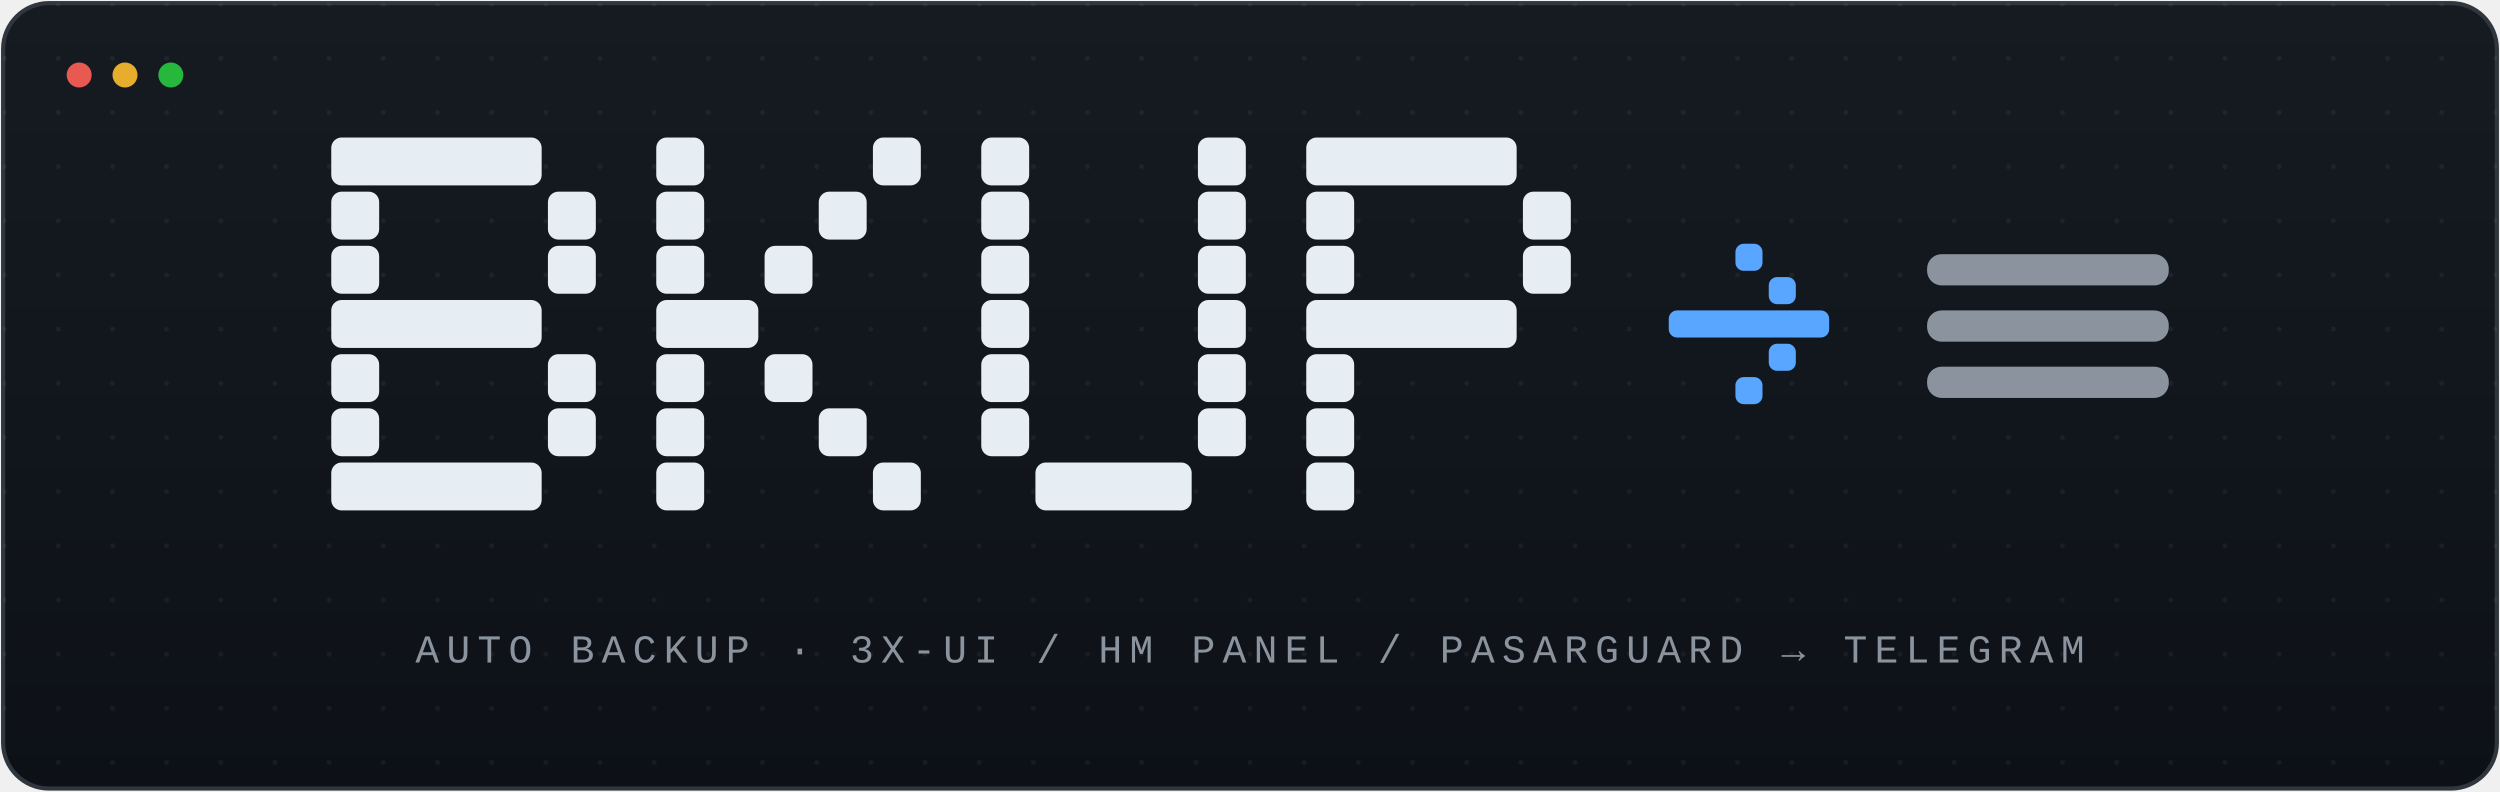
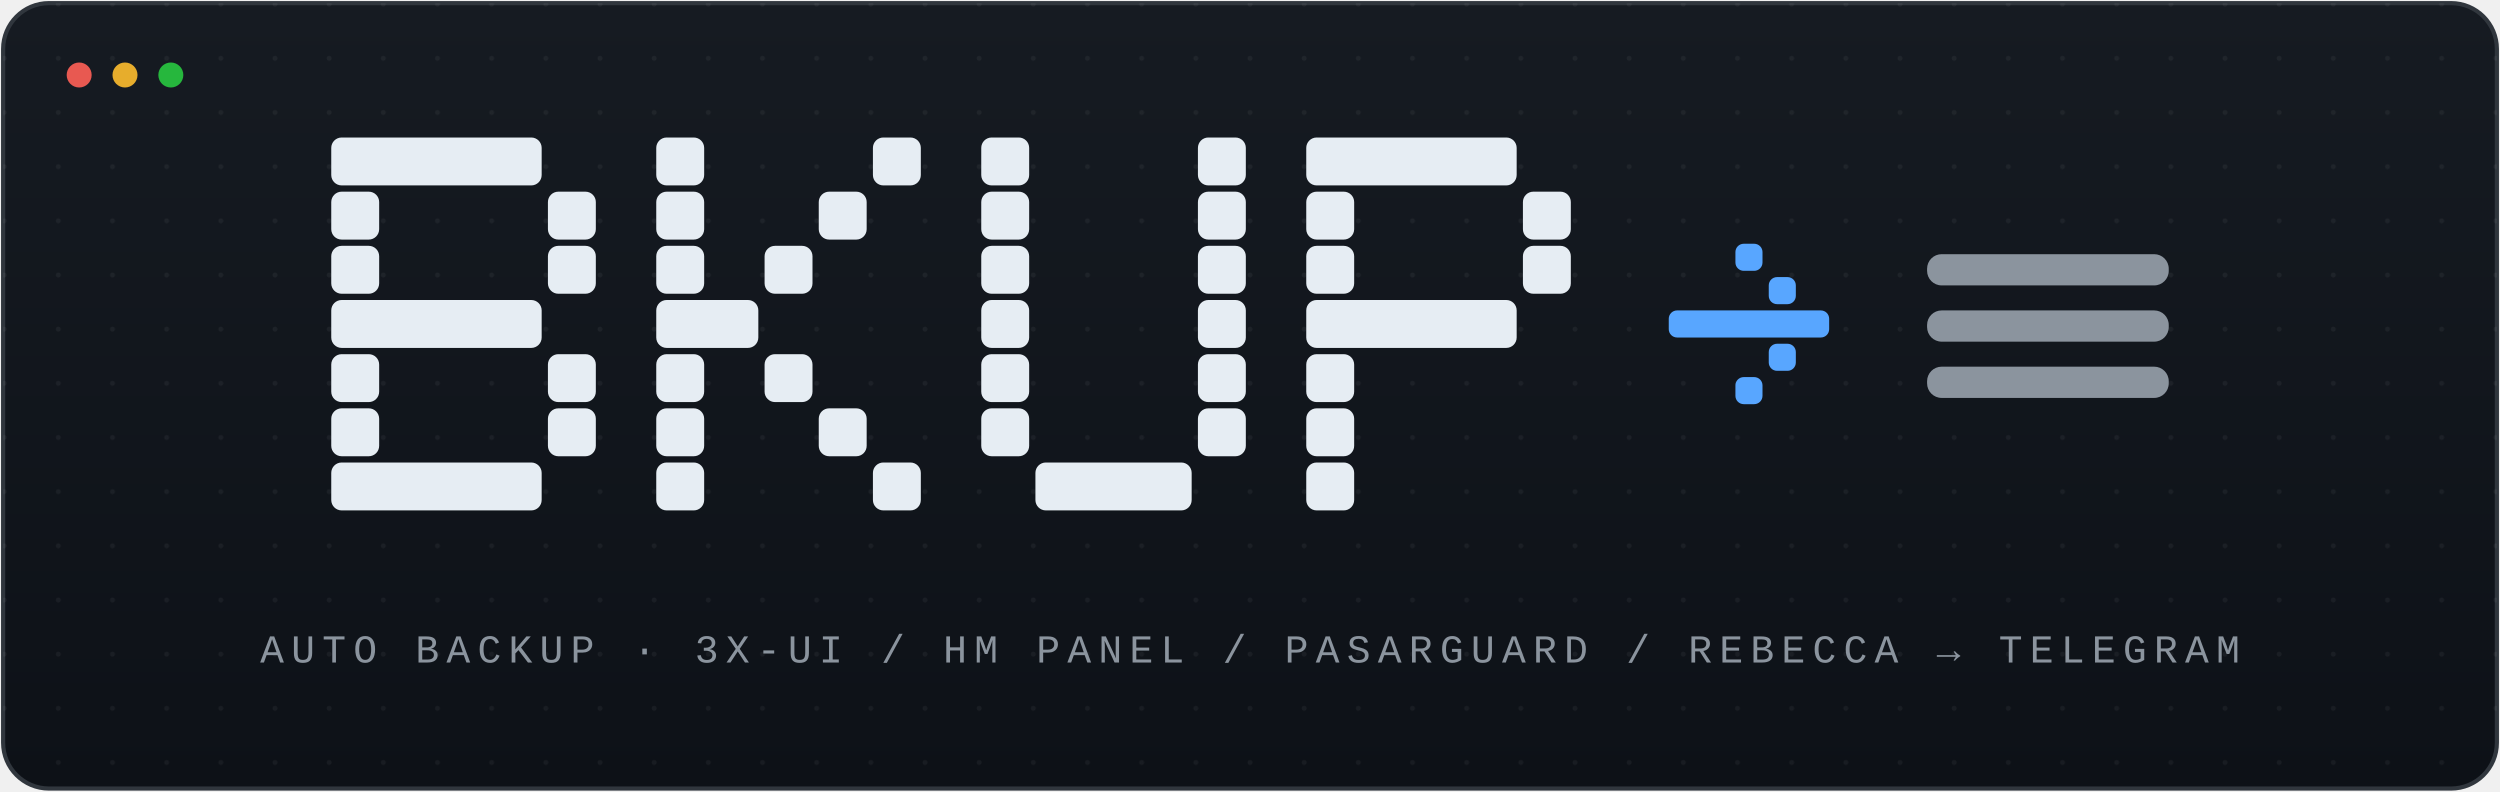
<svg xmlns="http://www.w3.org/2000/svg" width="1200" height="380" viewBox="0 0 1200 380" role="img" aria-label="bkup - automatic panel backups to Telegram">
  <defs>
    <linearGradient id="bg" x1="0" y1="0" x2="0" y2="1">
      <stop offset="0" stop-color="#161b22" />
      <stop offset="1" stop-color="#0d1117" />
    </linearGradient>
    <pattern id="dots" width="26" height="26" patternUnits="userSpaceOnUse">
      <circle cx="2" cy="2" r="1.2" fill="#ffffff" opacity="0.05" />
    </pattern>
  </defs>
  <rect x="1.5" y="1.5" width="1197" height="377" rx="22" fill="url(#bg)" stroke="#30363d" stroke-width="2" />
  <rect x="1.5" y="1.5" width="1197" height="377" rx="22" fill="url(#dots)" />
  <circle cx="38" cy="36" r="6" fill="#ff5f57" opacity="0.9" />
  <circle cx="60" cy="36" r="6" fill="#febc2e" opacity="0.9" />
  <circle cx="82" cy="36" r="6" fill="#28c840" opacity="0.9" />
  <rect x="159" y="66" width="101" height="23" rx="5" fill="#e6edf3" />
  <rect x="159" y="92" width="23" height="23" rx="5" fill="#e6edf3" />
  <rect x="263" y="92" width="23" height="23" rx="5" fill="#e6edf3" />
  <rect x="159" y="118" width="23" height="23" rx="5" fill="#e6edf3" />
  <rect x="263" y="118" width="23" height="23" rx="5" fill="#e6edf3" />
  <rect x="159" y="144" width="101" height="23" rx="5" fill="#e6edf3" />
  <rect x="159" y="170" width="23" height="23" rx="5" fill="#e6edf3" />
  <rect x="263" y="170" width="23" height="23" rx="5" fill="#e6edf3" />
  <rect x="159" y="196" width="23" height="23" rx="5" fill="#e6edf3" />
  <rect x="263" y="196" width="23" height="23" rx="5" fill="#e6edf3" />
  <rect x="159" y="222" width="101" height="23" rx="5" fill="#e6edf3" />
  <rect x="315" y="66" width="23" height="23" rx="5" fill="#e6edf3" />
  <rect x="419" y="66" width="23" height="23" rx="5" fill="#e6edf3" />
  <rect x="315" y="92" width="23" height="23" rx="5" fill="#e6edf3" />
  <rect x="393" y="92" width="23" height="23" rx="5" fill="#e6edf3" />
  <rect x="315" y="118" width="23" height="23" rx="5" fill="#e6edf3" />
  <rect x="367" y="118" width="23" height="23" rx="5" fill="#e6edf3" />
  <rect x="315" y="144" width="49" height="23" rx="5" fill="#e6edf3" />
  <rect x="315" y="170" width="23" height="23" rx="5" fill="#e6edf3" />
  <rect x="367" y="170" width="23" height="23" rx="5" fill="#e6edf3" />
  <rect x="315" y="196" width="23" height="23" rx="5" fill="#e6edf3" />
  <rect x="393" y="196" width="23" height="23" rx="5" fill="#e6edf3" />
  <rect x="315" y="222" width="23" height="23" rx="5" fill="#e6edf3" />
  <rect x="419" y="222" width="23" height="23" rx="5" fill="#e6edf3" />
  <rect x="471" y="66" width="23" height="23" rx="5" fill="#e6edf3" />
  <rect x="575" y="66" width="23" height="23" rx="5" fill="#e6edf3" />
  <rect x="471" y="92" width="23" height="23" rx="5" fill="#e6edf3" />
  <rect x="575" y="92" width="23" height="23" rx="5" fill="#e6edf3" />
  <rect x="471" y="118" width="23" height="23" rx="5" fill="#e6edf3" />
  <rect x="575" y="118" width="23" height="23" rx="5" fill="#e6edf3" />
  <rect x="471" y="144" width="23" height="23" rx="5" fill="#e6edf3" />
  <rect x="575" y="144" width="23" height="23" rx="5" fill="#e6edf3" />
  <rect x="471" y="170" width="23" height="23" rx="5" fill="#e6edf3" />
  <rect x="575" y="170" width="23" height="23" rx="5" fill="#e6edf3" />
  <rect x="471" y="196" width="23" height="23" rx="5" fill="#e6edf3" />
  <rect x="575" y="196" width="23" height="23" rx="5" fill="#e6edf3" />
  <rect x="497" y="222" width="75" height="23" rx="5" fill="#e6edf3" />
  <rect x="627" y="66" width="101" height="23" rx="5" fill="#e6edf3" />
  <rect x="627" y="92" width="23" height="23" rx="5" fill="#e6edf3" />
  <rect x="731" y="92" width="23" height="23" rx="5" fill="#e6edf3" />
  <rect x="627" y="118" width="23" height="23" rx="5" fill="#e6edf3" />
  <rect x="731" y="118" width="23" height="23" rx="5" fill="#e6edf3" />
  <rect x="627" y="144" width="101" height="23" rx="5" fill="#e6edf3" />
  <rect x="627" y="170" width="23" height="23" rx="5" fill="#e6edf3" />
  <rect x="627" y="196" width="23" height="23" rx="5" fill="#e6edf3" />
  <rect x="627" y="222" width="23" height="23" rx="5" fill="#e6edf3" />
  <rect x="833.0" y="117" width="13" height="13" rx="4" fill="#58a6ff" />
  <rect x="849.0" y="133" width="13" height="13" rx="4" fill="#58a6ff" />
  <rect x="801.0" y="149" width="77" height="13" rx="4" fill="#58a6ff" />
  <rect x="849.0" y="165" width="13" height="13" rx="4" fill="#58a6ff" />
  <rect x="833.0" y="181" width="13" height="13" rx="4" fill="#58a6ff" />
  <rect x="925.0" y="122" width="116" height="15" rx="7" fill="#8b949e" />
  <rect x="925.0" y="149" width="116" height="15" rx="7" fill="#8b949e" />
  <rect x="925.0" y="176" width="116" height="15" rx="7" fill="#8b949e" />
-   <text x="600" y="318" text-anchor="middle" font-family="ui-monospace, SFMono-Regular, Menlo, Consolas, 'Liberation Mono', monospace" font-size="19" letter-spacing="3.5" fill="#8b949e">AUTO BACKUP · 3X-UI / HM PANEL / PASARGUARD → TELEGRAM</text>
+   <text x="600" y="318" text-anchor="middle" font-family="ui-monospace, SFMono-Regular, Menlo, Consolas, 'Liberation Mono', monospace" font-size="19" letter-spacing="3.5" fill="#8b949e">AUTO BACKUP · 3X-UI / HM PANEL / PASARGUARD / REBECCA → TELEGRAM</text>
</svg>
